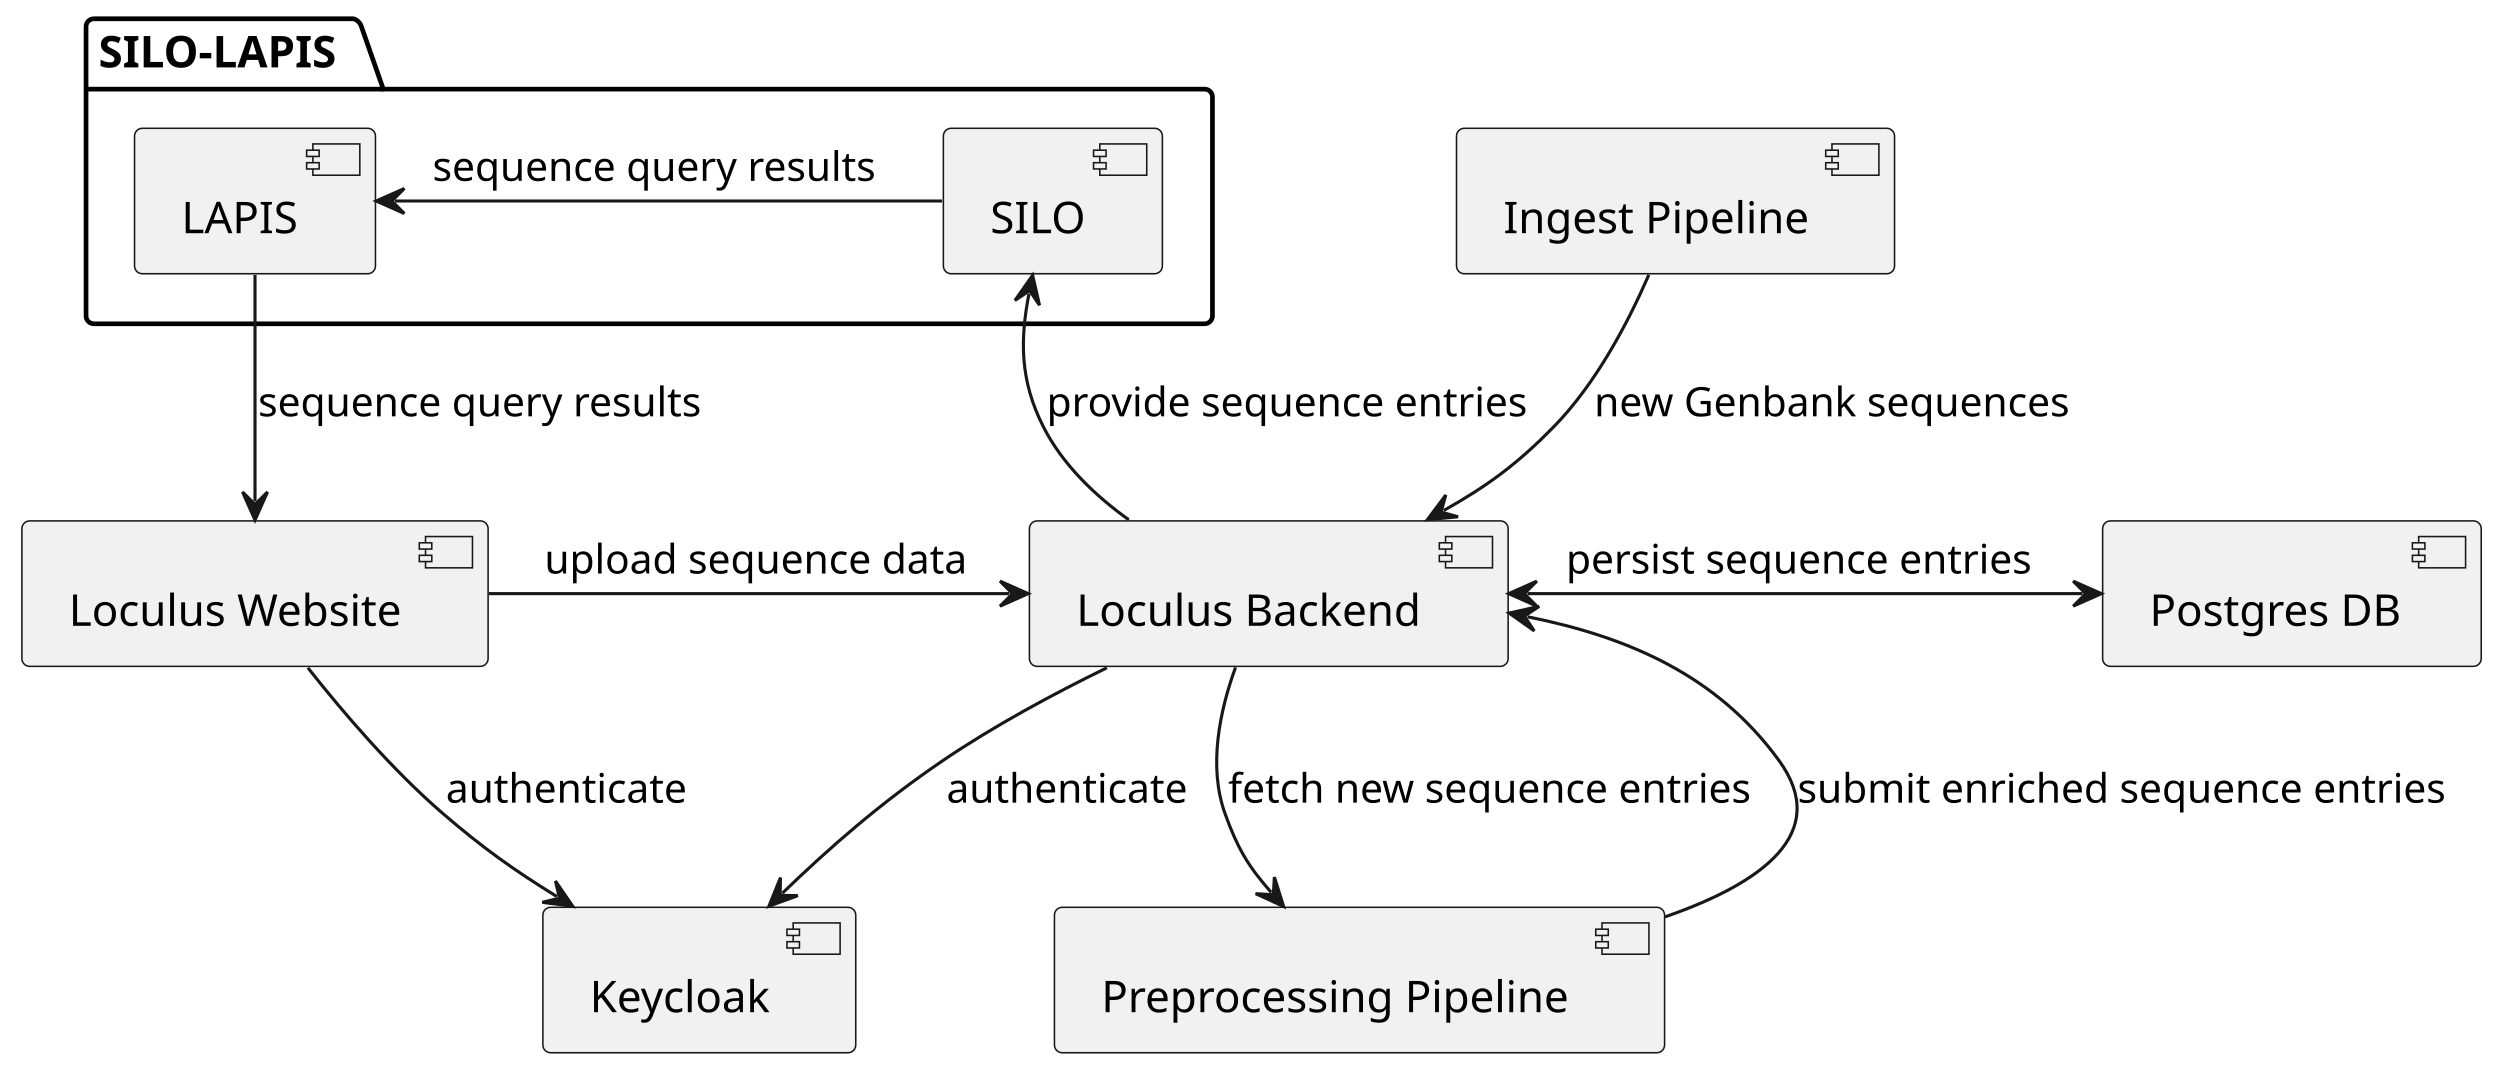
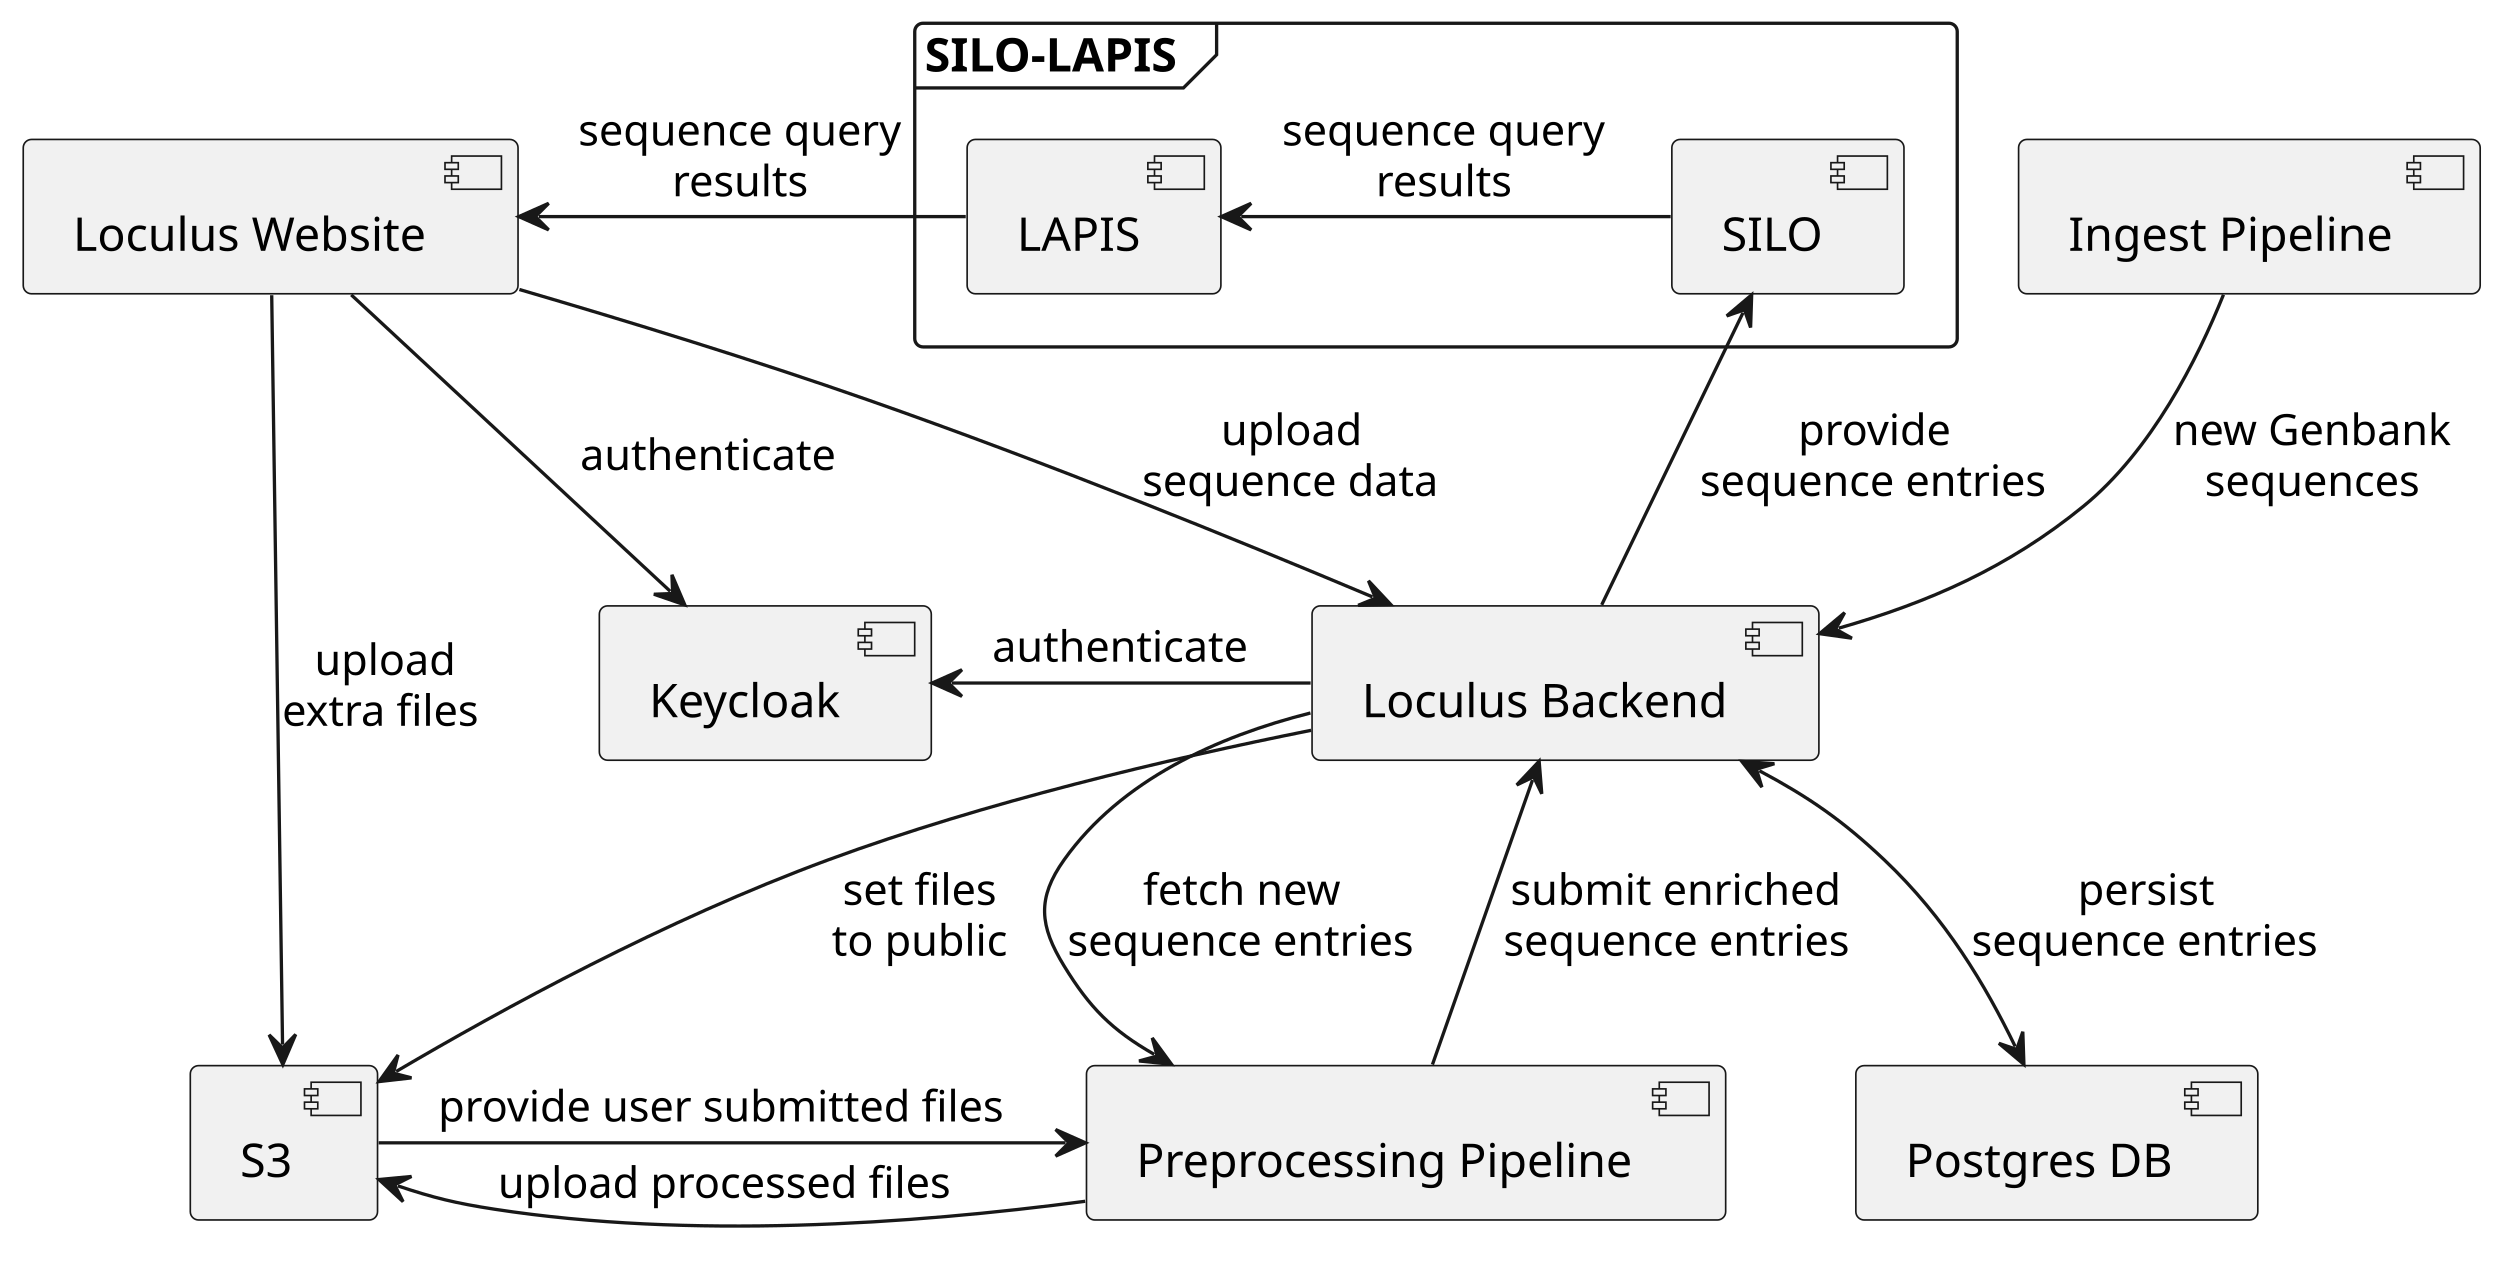
- <svg xmlns="http://www.w3.org/2000/svg" contentStyleType="text/css" height="342px" preserveAspectRatio="none" style="width:799px;height:342px;background:#FFFFFF;" version="1.1" viewBox="0 0 799 342" width="799px" zoomAndPan="magnify">
+ <svg xmlns="http://www.w3.org/2000/svg" contentStyleType="text/css" data-diagram-type="DESCRIPTION" height="380px" preserveAspectRatio="none" style="width:753px;height:380px;background:#FFFFFF;" version="1.1" viewBox="0 0 753 380" width="753px" zoomAndPan="magnify">
  <defs />
  <g>
-     <g id="cluster_SILO-LAPIS">
-       <path d="M30,6 L113,6 A3.75,3.75 0 0 1 115.5,8.5 L122.5,28.488 L385,28.488 A2.5,2.5 0 0 1 387.5,30.988 L387.5,100.98 A2.5,2.5 0 0 1 385,103.48 L30,103.48 A2.5,2.5 0 0 1 27.5,100.98 L27.5,8.5 A2.5,2.5 0 0 1 30,6 " fill="none" style="stroke:#000000;stroke-width:1.5;" />
-       <line style="stroke:#000000;stroke-width:1.5;" x1="27.5" x2="122.5" y1="28.488" y2="28.488" />
-       <text fill="#000000" font-family="sans-serif" font-size="14" font-weight="bold" lengthAdjust="spacing" textLength="82" x="31.5" y="21.535">SILO-LAPIS</text>
+     <g class="cluster" data-entity="SILO-LAPIS" data-source-line="16" data-uid="ent0009" id="cluster_SILO-LAPIS">
+       <rect fill="none" height="97.49" rx="2.5" ry="2.5" style="stroke:#181818;stroke-width:1;" width="314" x="275.52" y="7" />
+       <path d="M366.444,7 L366.444,16.488 L356.444,26.488 L275.52,26.488" fill="none" style="stroke:#181818;stroke-width:1;" />
+       <text fill="#000000" font-family="sans-serif" font-size="14" font-weight="bold" lengthAdjust="spacing" textLength="80.924" x="278.52" y="21.535">SILO-LAPIS</text>
    </g>
-     <g id="elem_SILO">
-       <rect fill="#F1F1F1" height="46.488" rx="2.5" ry="2.5" style="stroke:#181818;stroke-width:0.5;" width="70" x="301.5" y="41" />
-       <rect fill="#F1F1F1" height="10" style="stroke:#181818;stroke-width:0.5;" width="15" x="351.5" y="46" />
-       <rect fill="#F1F1F1" height="2" style="stroke:#181818;stroke-width:0.5;" width="4" x="349.5" y="48" />
-       <rect fill="#F1F1F1" height="2" style="stroke:#181818;stroke-width:0.5;" width="4" x="349.5" y="52" />
-       <text fill="#000000" font-family="sans-serif" font-size="14" lengthAdjust="spacing" textLength="30" x="316.5" y="74.535">SILO</text>
+     <g class="entity" data-entity="SILO" data-source-line="17" data-uid="ent0010" id="entity_SILO">
+       <rect fill="#F1F1F1" height="46.488" rx="2.5" ry="2.5" style="stroke:#181818;stroke-width:0.5;" width="69.914" x="503.56" y="42" />
+       <rect fill="#F1F1F1" height="10" style="stroke:#181818;stroke-width:0.5;" width="15" x="553.474" y="47" />
+       <rect fill="#F1F1F1" height="2" style="stroke:#181818;stroke-width:0.5;" width="4" x="551.474" y="49" />
+       <rect fill="#F1F1F1" height="2" style="stroke:#181818;stroke-width:0.5;" width="4" x="551.474" y="53" />
+       <text fill="#000000" font-family="sans-serif" font-size="14" lengthAdjust="spacing" textLength="29.914" x="518.56" y="75.535">SILO</text>
    </g>
-     <g id="elem_LAPIS">
-       <rect fill="#F1F1F1" height="46.488" rx="2.5" ry="2.5" style="stroke:#181818;stroke-width:0.5;" width="77" x="43" y="41" />
-       <rect fill="#F1F1F1" height="10" style="stroke:#181818;stroke-width:0.5;" width="15" x="100" y="46" />
-       <rect fill="#F1F1F1" height="2" style="stroke:#181818;stroke-width:0.5;" width="4" x="98" y="48" />
-       <rect fill="#F1F1F1" height="2" style="stroke:#181818;stroke-width:0.5;" width="4" x="98" y="52" />
-       <text fill="#000000" font-family="sans-serif" font-size="14" lengthAdjust="spacing" textLength="37" x="58" y="74.535">LAPIS</text>
+     <g class="entity" data-entity="LAPIS" data-source-line="18" data-uid="ent0011" id="entity_LAPIS">
+       <rect fill="#F1F1F1" height="46.488" rx="2.5" ry="2.5" style="stroke:#181818;stroke-width:0.5;" width="76.436" x="291.3" y="42" />
+       <rect fill="#F1F1F1" height="10" style="stroke:#181818;stroke-width:0.5;" width="15" x="347.736" y="47" />
+       <rect fill="#F1F1F1" height="2" style="stroke:#181818;stroke-width:0.5;" width="4" x="345.736" y="49" />
+       <rect fill="#F1F1F1" height="2" style="stroke:#181818;stroke-width:0.5;" width="4" x="345.736" y="53" />
+       <text fill="#000000" font-family="sans-serif" font-size="14" lengthAdjust="spacing" textLength="36.435" x="306.3" y="75.535">LAPIS</text>
    </g>
-     <g id="elem_Website">
-       <rect fill="#F1F1F1" height="46.488" rx="2.5" ry="2.5" style="stroke:#181818;stroke-width:0.5;" width="149" x="7" y="166.48" />
-       <rect fill="#F1F1F1" height="10" style="stroke:#181818;stroke-width:0.5;" width="15" x="136" y="171.48" />
-       <rect fill="#F1F1F1" height="2" style="stroke:#181818;stroke-width:0.5;" width="4" x="134" y="173.48" />
-       <rect fill="#F1F1F1" height="2" style="stroke:#181818;stroke-width:0.5;" width="4" x="134" y="177.48" />
-       <text fill="#000000" font-family="sans-serif" font-size="14" lengthAdjust="spacing" textLength="109" x="22" y="200.015">Loculus Website</text>
+     <g class="entity" data-entity="Website" data-source-line="2" data-uid="ent0002" id="entity_Website">
+       <rect fill="#F1F1F1" height="46.488" rx="2.5" ry="2.5" style="stroke:#181818;stroke-width:0.5;" width="149.033" x="7" y="42" />
+       <rect fill="#F1F1F1" height="10" style="stroke:#181818;stroke-width:0.5;" width="15" x="136.033" y="47" />
+       <rect fill="#F1F1F1" height="2" style="stroke:#181818;stroke-width:0.5;" width="4" x="134.033" y="49" />
+       <rect fill="#F1F1F1" height="2" style="stroke:#181818;stroke-width:0.5;" width="4" x="134.033" y="53" />
+       <text fill="#000000" font-family="sans-serif" font-size="14" lengthAdjust="spacing" textLength="109.033" x="22" y="75.535">Loculus Website</text>
    </g>
-     <g id="elem_Backend">
-       <rect fill="#F1F1F1" height="46.488" rx="2.5" ry="2.5" style="stroke:#181818;stroke-width:0.5;" width="153" x="329" y="166.48" />
-       <rect fill="#F1F1F1" height="10" style="stroke:#181818;stroke-width:0.5;" width="15" x="462" y="171.48" />
-       <rect fill="#F1F1F1" height="2" style="stroke:#181818;stroke-width:0.5;" width="4" x="460" y="173.48" />
-       <rect fill="#F1F1F1" height="2" style="stroke:#181818;stroke-width:0.5;" width="4" x="460" y="177.48" />
-       <text fill="#000000" font-family="sans-serif" font-size="14" lengthAdjust="spacing" textLength="113" x="344" y="200.015">Loculus Backend</text>
+     <g class="entity" data-entity="Backend" data-source-line="5" data-uid="ent0003" id="entity_Backend">
+       <rect fill="#F1F1F1" height="46.488" rx="2.5" ry="2.5" style="stroke:#181818;stroke-width:0.5;" width="152.663" x="395.19" y="182.49" />
+       <rect fill="#F1F1F1" height="10" style="stroke:#181818;stroke-width:0.5;" width="15" x="527.853" y="187.49" />
+       <rect fill="#F1F1F1" height="2" style="stroke:#181818;stroke-width:0.5;" width="4" x="525.853" y="189.49" />
+       <rect fill="#F1F1F1" height="2" style="stroke:#181818;stroke-width:0.5;" width="4" x="525.853" y="193.49" />
+       <text fill="#000000" font-family="sans-serif" font-size="14" lengthAdjust="spacing" textLength="112.663" x="410.19" y="216.025">Loculus Backend</text>
    </g>
-     <g id="elem_Postgres">
-       <rect fill="#F1F1F1" height="46.488" rx="2.5" ry="2.5" style="stroke:#181818;stroke-width:0.5;" width="121" x="672" y="166.48" />
-       <rect fill="#F1F1F1" height="10" style="stroke:#181818;stroke-width:0.5;" width="15" x="773" y="171.48" />
-       <rect fill="#F1F1F1" height="2" style="stroke:#181818;stroke-width:0.5;" width="4" x="771" y="173.48" />
-       <rect fill="#F1F1F1" height="2" style="stroke:#181818;stroke-width:0.5;" width="4" x="771" y="177.48" />
-       <text fill="#000000" font-family="sans-serif" font-size="14" lengthAdjust="spacing" textLength="81" x="687" y="200.015">Postgres DB</text>
+     <g class="entity" data-entity="Keycloak" data-source-line="6" data-uid="ent0004" id="entity_Keycloak">
+       <rect fill="#F1F1F1" height="46.488" rx="2.5" ry="2.5" style="stroke:#181818;stroke-width:0.5;" width="99.985" x="180.52" y="182.49" />
+       <rect fill="#F1F1F1" height="10" style="stroke:#181818;stroke-width:0.5;" width="15" x="260.505" y="187.49" />
+       <rect fill="#F1F1F1" height="2" style="stroke:#181818;stroke-width:0.5;" width="4" x="258.505" y="189.49" />
+       <rect fill="#F1F1F1" height="2" style="stroke:#181818;stroke-width:0.5;" width="4" x="258.505" y="193.49" />
+       <text fill="#000000" font-family="sans-serif" font-size="14" lengthAdjust="spacing" textLength="59.985" x="195.52" y="216.025">Keycloak</text>
    </g>
-     <g id="elem_Preprocessing">
-       <rect fill="#F1F1F1" height="46.488" rx="2.5" ry="2.5" style="stroke:#181818;stroke-width:0.5;" width="195" x="337" y="289.97" />
-       <rect fill="#F1F1F1" height="10" style="stroke:#181818;stroke-width:0.5;" width="15" x="512" y="294.97" />
-       <rect fill="#F1F1F1" height="2" style="stroke:#181818;stroke-width:0.5;" width="4" x="510" y="296.97" />
-       <rect fill="#F1F1F1" height="2" style="stroke:#181818;stroke-width:0.5;" width="4" x="510" y="300.97" />
-       <text fill="#000000" font-family="sans-serif" font-size="14" lengthAdjust="spacing" textLength="155" x="352" y="323.505">Preprocessing Pipeline</text>
+     <g class="entity" data-entity="Postgres" data-source-line="9" data-uid="ent0005" id="entity_Postgres">
+       <rect fill="#F1F1F1" height="46.488" rx="2.5" ry="2.5" style="stroke:#181818;stroke-width:0.5;" width="121.074" x="558.98" y="320.97" />
+       <rect fill="#F1F1F1" height="10" style="stroke:#181818;stroke-width:0.5;" width="15" x="660.054" y="325.97" />
+       <rect fill="#F1F1F1" height="2" style="stroke:#181818;stroke-width:0.5;" width="4" x="658.054" y="327.97" />
+       <rect fill="#F1F1F1" height="2" style="stroke:#181818;stroke-width:0.5;" width="4" x="658.054" y="331.97" />
+       <text fill="#000000" font-family="sans-serif" font-size="14" lengthAdjust="spacing" textLength="81.074" x="573.98" y="354.505">Postgres DB</text>
    </g>
-     <g id="elem_Ingest">
-       <rect fill="#F1F1F1" height="46.488" rx="2.5" ry="2.5" style="stroke:#181818;stroke-width:0.5;" width="140" x="465.5" y="41" />
-       <rect fill="#F1F1F1" height="10" style="stroke:#181818;stroke-width:0.5;" width="15" x="585.5" y="46" />
-       <rect fill="#F1F1F1" height="2" style="stroke:#181818;stroke-width:0.5;" width="4" x="583.5" y="48" />
-       <rect fill="#F1F1F1" height="2" style="stroke:#181818;stroke-width:0.5;" width="4" x="583.5" y="52" />
-       <text fill="#000000" font-family="sans-serif" font-size="14" lengthAdjust="spacing" textLength="100" x="480.5" y="74.535">Ingest Pipeline</text>
+     <g class="entity" data-entity="S3" data-source-line="10" data-uid="ent0006" id="entity_S3">
+       <rect fill="#F1F1F1" height="46.488" rx="2.5" ry="2.5" style="stroke:#181818;stroke-width:0.5;" width="56.393" x="57.32" y="320.97" />
+       <rect fill="#F1F1F1" height="10" style="stroke:#181818;stroke-width:0.5;" width="15" x="93.713" y="325.97" />
+       <rect fill="#F1F1F1" height="2" style="stroke:#181818;stroke-width:0.5;" width="4" x="91.713" y="327.97" />
+       <rect fill="#F1F1F1" height="2" style="stroke:#181818;stroke-width:0.5;" width="4" x="91.713" y="331.97" />
+       <text fill="#000000" font-family="sans-serif" font-size="14" lengthAdjust="spacing" textLength="16.393" x="72.32" y="354.505">S3</text>
    </g>
-     <g id="elem_Keycloak">
-       <rect fill="#F1F1F1" height="46.488" rx="2.5" ry="2.5" style="stroke:#181818;stroke-width:0.5;" width="100" x="173.5" y="289.97" />
-       <rect fill="#F1F1F1" height="10" style="stroke:#181818;stroke-width:0.5;" width="15" x="253.5" y="294.97" />
-       <rect fill="#F1F1F1" height="2" style="stroke:#181818;stroke-width:0.5;" width="4" x="251.5" y="296.97" />
-       <rect fill="#F1F1F1" height="2" style="stroke:#181818;stroke-width:0.5;" width="4" x="251.5" y="300.97" />
-       <text fill="#000000" font-family="sans-serif" font-size="14" lengthAdjust="spacing" textLength="60" x="188.5" y="323.505">Keycloak</text>
+     <g class="entity" data-entity="Preprocessing" data-source-line="12" data-uid="ent0007" id="entity_Preprocessing">
+       <rect fill="#F1F1F1" height="46.488" rx="2.5" ry="2.5" style="stroke:#181818;stroke-width:0.5;" width="192.523" x="327.25" y="320.97" />
+       <rect fill="#F1F1F1" height="10" style="stroke:#181818;stroke-width:0.5;" width="15" x="499.773" y="325.97" />
+       <rect fill="#F1F1F1" height="2" style="stroke:#181818;stroke-width:0.5;" width="4" x="497.773" y="327.97" />
+       <rect fill="#F1F1F1" height="2" style="stroke:#181818;stroke-width:0.5;" width="4" x="497.773" y="331.97" />
+       <text fill="#000000" font-family="sans-serif" font-size="14" lengthAdjust="spacing" textLength="152.523" x="342.25" y="354.505">Preprocessing Pipeline</text>
    </g>
-     <g id="link_Website_Keycloak">
-       <path d="M98.4,213.43 C109.68,227.73 125.36,246.04 141.5,259.97 C154.15,270.89 164.173,278.031 177.973,286.541 " fill="none" id="Website-to-Keycloak" style="stroke:#181818;stroke-width:1.0;" />
-       <polygon fill="#181818" points="183.08,289.69,177.519,281.561,178.824,287.066,173.32,288.371,183.08,289.69" style="stroke:#181818;stroke-width:1.0;" />
-       <text fill="#000000" font-family="sans-serif" font-size="13" lengthAdjust="spacing" textLength="78" x="142.5" y="256.538">authenticate</text>
+     <g class="entity" data-entity="Ingest" data-source-line="13" data-uid="ent0008" id="entity_Ingest">
+       <rect fill="#F1F1F1" height="46.488" rx="2.5" ry="2.5" style="stroke:#181818;stroke-width:0.5;" width="139.032" x="608" y="42" />
+       <rect fill="#F1F1F1" height="10" style="stroke:#181818;stroke-width:0.5;" width="15" x="727.032" y="47" />
+       <rect fill="#F1F1F1" height="2" style="stroke:#181818;stroke-width:0.5;" width="4" x="725.032" y="49" />
+       <rect fill="#F1F1F1" height="2" style="stroke:#181818;stroke-width:0.5;" width="4" x="725.032" y="53" />
+       <text fill="#000000" font-family="sans-serif" font-size="14" lengthAdjust="spacing" textLength="99.032" x="623" y="75.535">Ingest Pipeline</text>
    </g>
-     <g id="link_Backend_Keycloak">
-       <path d="M353.75,213.43 C336.58,221.81 317.72,231.97 301.5,242.97 C281.27,256.69 264.997,271.033 250.057,285.453 " fill="none" id="Backend-to-Keycloak" style="stroke:#181818;stroke-width:1.0;" />
-       <polygon fill="#181818" points="245.74,289.62,254.994,286.248,249.338,286.148,249.438,280.492,245.74,289.62" style="stroke:#181818;stroke-width:1.0;" />
-       <text fill="#000000" font-family="sans-serif" font-size="13" lengthAdjust="spacing" textLength="78" x="302.5" y="256.538">authenticate</text>
+     <g class="link" data-entity-1="Website" data-entity-2="Keycloak" data-source-line="21" data-uid="lnk12" id="link_Website_Keycloak">
+       <path d="M105.79,88.8 C133.5,114.55 174.155,152.346 201.865,178.096" fill="none" id="Website-to-Keycloak" style="stroke:#181818;stroke-width:1;" />
+       <polygon fill="#181818" points="206.26,182.18,202.39,173.123,202.597,178.776,196.944,178.984,206.26,182.18" style="stroke:#181818;stroke-width:1;" />
+       <text fill="#000000" font-family="sans-serif" font-size="13" lengthAdjust="spacing" textLength="78.051" x="174.74" y="141.558">authenticate</text>
    </g>
-     <g id="link_Website_Backend">
-       <path d="M156.24,189.73 C207.91,189.73 270.47,189.73 322.6,189.73 " fill="none" id="Website-to-Backend" style="stroke:#181818;stroke-width:1.0;" />
-       <polygon fill="#181818" points="328.6,189.73,319.6,185.73,323.6,189.73,319.6,193.73,328.6,189.73" style="stroke:#181818;stroke-width:1.0;" />
-       <text fill="#000000" font-family="sans-serif" font-size="13" lengthAdjust="spacing" textLength="137" x="174" y="183.298">upload sequence data</text>
+     <g class="link" data-entity-1="Keycloak" data-entity-2="Backend" data-source-line="22" data-uid="lnk14" id="link_Keycloak_Backend">
+       <path d="M286.74,205.73 C319.71,205.73 357.47,205.73 394.76,205.73" fill="none" id="Keycloak-backto-Backend" style="stroke:#181818;stroke-width:1;" />
+       <polygon fill="#181818" points="280.74,205.73,289.74,209.73,285.74,205.73,289.74,201.73,280.74,205.73" style="stroke:#181818;stroke-width:1;" />
+       <text fill="#000000" font-family="sans-serif" font-size="13" lengthAdjust="spacing" textLength="78.051" x="298.85" y="199.298">authenticate</text>
    </g>
-     <g id="link_Backend_Postgres">
-       <path d="M488.17,189.73 C545.93,189.73 612.07,189.73 665.59,189.73 " fill="none" id="Backend-Postgres" style="stroke:#181818;stroke-width:1.0;" />
-       <polygon fill="#181818" points="482.17,189.73,491.17,193.73,487.17,189.73,491.17,185.73,482.17,189.73" style="stroke:#181818;stroke-width:1.0;" />
-       <polygon fill="#181818" points="671.59,189.73,662.59,185.73,666.59,189.73,662.59,193.73,671.59,189.73" style="stroke:#181818;stroke-width:1.0;" />
-       <text fill="#000000" font-family="sans-serif" font-size="13" lengthAdjust="spacing" textLength="153" x="500.5" y="183.298">persist sequence entries</text>
+     <g class="link" data-entity-1="Website" data-entity-2="Backend" data-source-line="24" data-uid="lnk15" id="link_Website_Backend">
+       <path d="M156.44,87.2 C188.95,96.71 227.33,108.5 261.52,120.49 C315.83,139.52 371.22,162.032 413.4,179.792" fill="none" id="Website-to-Backend" style="stroke:#181818;stroke-width:1;" />
+       <polygon fill="#181818" points="418.93,182.12,412.188,174.941,414.322,180.18,409.083,182.314,418.93,182.12" style="stroke:#181818;stroke-width:1;" />
+       <text fill="#000000" font-family="sans-serif" font-size="13" lengthAdjust="spacing" textLength="43.355" x="367.767" y="134.058">upload</text>
+       <text fill="#000000" font-family="sans-serif" font-size="13" lengthAdjust="spacing" textLength="90.848" x="344.02" y="149.369">sequence data</text>
    </g>
-     <g id="link_Backend_Preprocessing">
-       <path d="M394.87,213.32 C389.87,227.07 386.08,244.85 391.5,259.97 C395.43,270.92 398.783,276.709 406.283,285.219 " fill="none" id="Backend-to-Preprocessing" style="stroke:#181818;stroke-width:1.0;" />
-       <polygon fill="#181818" points="410.25,289.72,407.3,280.323,406.944,285.969,401.298,285.613,410.25,289.72" style="stroke:#181818;stroke-width:1.0;" />
-       <text fill="#000000" font-family="sans-serif" font-size="13" lengthAdjust="spacing" textLength="171" x="392.5" y="256.538">fetch new sequence entries</text>
+     <g class="link" data-entity-1="Backend" data-entity-2="Preprocessing" data-source-line="25" data-uid="lnk16" id="link_Backend_Preprocessing">
+       <path d="M394.71,214.75 C366.67,221.83 337.65,234.91 320.52,258.97 C312.27,270.56 313.07,278.85 320.52,290.97 C328.23,303.53 334.795,310.205 347.665,317.585" fill="none" id="Backend-to-Preprocessing" style="stroke:#181818;stroke-width:1;" />
+       <polygon fill="#181818" points="352.87,320.57,347.052,312.623,348.533,318.083,343.073,319.563,352.87,320.57" style="stroke:#181818;stroke-width:1;" />
+       <text fill="#000000" font-family="sans-serif" font-size="13" lengthAdjust="spacing" textLength="61.052" x="344.276" y="272.538">fetch new</text>
+       <text fill="#000000" font-family="sans-serif" font-size="13" lengthAdjust="spacing" textLength="106.564" x="321.52" y="287.849">sequence entries</text>
    </g>
-     <g id="link_Backend_Preprocessing">
-       <path d="M488.193,197.121 C520.213,203.551 548.62,215.72 568.5,242.97 C585.48,266.24 563.12,282.3 532.11,293.04 " fill="none" id="Backend-backto-Preprocessing" style="stroke:#181818;stroke-width:1.0;" />
-       <polygon fill="#181818" points="482.31,195.94,490.346,201.634,487.212,196.924,491.921,193.79,482.31,195.94" style="stroke:#181818;stroke-width:1.0;" />
-       <text fill="#000000" font-family="sans-serif" font-size="13" lengthAdjust="spacing" textLength="212" x="574.5" y="256.538">submit enriched sequence entries</text>
+     <g class="link" data-entity-1="Backend" data-entity-2="Preprocessing" data-source-line="26" data-uid="lnk17" id="link_Backend_Preprocessing">
+       <path d="M461.6,234.93 C452.71,260.221 440.35,295.34 431.45,320.65" fill="none" id="Backend-backto-Preprocessing" style="stroke:#181818;stroke-width:1;" />
+       <polygon fill="#181818" points="463.59,229.27,456.832,236.434,461.932,233.987,464.379,239.087,463.59,229.27" style="stroke:#181818;stroke-width:1;" />
+       <text fill="#000000" font-family="sans-serif" font-size="13" lengthAdjust="spacing" textLength="102.286" x="454.959" y="272.538">submit enriched</text>
+       <text fill="#000000" font-family="sans-serif" font-size="13" lengthAdjust="spacing" textLength="106.564" x="452.82" y="287.849">sequence entries</text>
    </g>
-     <g id="link_Ingest_Backend">
-       <path d="M526.96,87.84 C520.39,102.97 510.12,122.58 496.5,136.48 C485.03,148.19 475.602,155.193 461.422,163.153 " fill="none" id="Ingest-to-Backend" style="stroke:#181818;stroke-width:1.0;" />
-       <polygon fill="#181818" points="456.19,166.09,465.996,165.173,460.55,163.643,462.08,158.196,456.19,166.09" style="stroke:#181818;stroke-width:1.0;" />
-       <text fill="#000000" font-family="sans-serif" font-size="13" lengthAdjust="spacing" textLength="154" x="509.5" y="133.048">new Genbank sequences</text>
+     <g class="link" data-entity-1="Backend" data-entity-2="Postgres" data-source-line="27" data-uid="lnk18" id="link_Backend_Postgres">
+       <path d="M529.916,232.15 C544.866,240.11 555.12,247.23 567.52,258.97 C586.11,276.58 598.059,296.833 606.979,315.203" fill="none" id="Backend-Postgres" style="stroke:#181818;stroke-width:1;" />
+       <polygon fill="#181818" points="524.62,229.33,530.684,237.09,529.033,231.68,534.444,230.029,524.62,229.33" style="stroke:#181818;stroke-width:1;" />
+       <polygon fill="#181818" points="609.6,320.6,609.267,310.757,607.416,316.102,602.071,314.251,609.6,320.6" style="stroke:#181818;stroke-width:1;" />
+       <text fill="#000000" font-family="sans-serif" font-size="13" lengthAdjust="spacing" textLength="42.618" x="625.813" y="272.538">persist</text>
+       <text fill="#000000" font-family="sans-serif" font-size="13" lengthAdjust="spacing" textLength="106.564" x="593.84" y="287.849">sequence entries</text>
    </g>
-     <g id="link_SILO_Backend">
-       <path d="M328.876,93.848 C326.006,108.488 325.91,121.59 333.5,136.48 C339.6,148.45 349.87,158.32 360.77,166.13 " fill="none" id="SILO-backto-Backend" style="stroke:#181818;stroke-width:1.0;" />
-       <polygon fill="#181818" points="330.03,87.96,324.373,96.022,329.068,92.867,332.224,97.561,330.03,87.96" style="stroke:#181818;stroke-width:1.0;" />
-       <text fill="#000000" font-family="sans-serif" font-size="13" lengthAdjust="spacing" textLength="157" x="334.5" y="133.048">provide sequence entries</text>
+     <g class="link" data-entity-1="Ingest" data-entity-2="Backend" data-source-line="28" data-uid="lnk19" id="link_Ingest_Backend">
+       <path d="M669.71,88.76 C661.89,108.21 648.04,135.75 627.52,152.49 C604.83,170.99 581.068,181.397 553.818,189.207" fill="none" id="Ingest-to-Backend" style="stroke:#181818;stroke-width:1;" />
+       <polygon fill="#181818" points="548.05,190.86,557.804,192.226,552.856,189.482,555.6,184.535,548.05,190.86" style="stroke:#181818;stroke-width:1;" />
+       <text fill="#000000" font-family="sans-serif" font-size="13" lengthAdjust="spacing" textLength="85.173" x="654.46" y="134.058">new Genbank</text>
+       <text fill="#000000" font-family="sans-serif" font-size="13" lengthAdjust="spacing" textLength="65.959" x="664.067" y="149.369">sequences</text>
    </g>
-     <g id="link_LAPIS_Website">
-       <path d="M81.5,87.89 C81.5,110.17 81.5,137.99 81.5,160.22 " fill="none" id="LAPIS-to-Website" style="stroke:#181818;stroke-width:1.0;" />
-       <polygon fill="#181818" points="81.5,166.22,85.5,157.22,81.5,161.22,77.5,157.22,81.5,166.22" style="stroke:#181818;stroke-width:1.0;" />
-       <text fill="#000000" font-family="sans-serif" font-size="13" lengthAdjust="spacing" textLength="145" x="82.5" y="133.048">sequence query results</text>
+     <g class="link" data-entity-1="SILO" data-entity-2="Backend" data-source-line="30" data-uid="lnk21" id="link_SILO_Backend">
+       <path d="M524.987,94.201 C512.527,119.951 494.88,156.43 482.43,182.18" fill="none" id="SILO-backto-Backend" style="stroke:#181818;stroke-width:1;" />
+       <polygon fill="#181818" points="527.6,88.8,520.079,95.159,525.422,93.301,527.28,98.644,527.6,88.8" style="stroke:#181818;stroke-width:1;" />
+       <text fill="#000000" font-family="sans-serif" font-size="13" lengthAdjust="spacing" textLength="47.398" x="541.603" y="134.058">provide</text>
+       <text fill="#000000" font-family="sans-serif" font-size="13" lengthAdjust="spacing" textLength="106.564" x="512.02" y="149.369">sequence entries</text>
    </g>
-     <g id="link_LAPIS_SILO">
-       <path d="M126.23,64.24 C175.41,64.24 253.58,64.24 301.11,64.24 " fill="none" id="LAPIS-backto-SILO" style="stroke:#181818;stroke-width:1.0;" />
-       <polygon fill="#181818" points="120.23,64.24,129.23,68.24,125.23,64.24,129.23,60.24,120.23,64.24" style="stroke:#181818;stroke-width:1.0;" />
-       <text fill="#000000" font-family="sans-serif" font-size="13" lengthAdjust="spacing" textLength="145" x="138.25" y="57.808">sequence query results</text>
+     <g class="link" data-entity-1="Website" data-entity-2="LAPIS" data-source-line="31" data-uid="lnk23" id="link_Website_LAPIS">
+       <path d="M162.26,65.24 C206.62,65.24 255.01,65.24 290.88,65.24" fill="none" id="Website-backto-LAPIS" style="stroke:#181818;stroke-width:1;" />
+       <polygon fill="#181818" points="156.26,65.24,165.26,69.24,161.26,65.24,165.26,61.24,156.26,65.24" style="stroke:#181818;stroke-width:1;" />
+       <text fill="#000000" font-family="sans-serif" font-size="13" lengthAdjust="spacing" textLength="99.049" x="174.17" y="43.808">sequence query</text>
+       <text fill="#000000" font-family="sans-serif" font-size="13" lengthAdjust="spacing" textLength="42.504" x="202.442" y="59.119">results</text>
+     </g>
+     <g class="link" data-entity-1="LAPIS" data-entity-2="SILO" data-source-line="32" data-uid="lnk24" id="link_LAPIS_SILO">
+       <path d="M373.85,65.24 C412.5,65.24 465.67,65.24 503.21,65.24" fill="none" id="LAPIS-backto-SILO" style="stroke:#181818;stroke-width:1;" />
+       <polygon fill="#181818" points="367.85,65.24,376.85,69.24,372.85,65.24,376.85,61.24,367.85,65.24" style="stroke:#181818;stroke-width:1;" />
+       <text fill="#000000" font-family="sans-serif" font-size="13" lengthAdjust="spacing" textLength="99.049" x="386.15" y="43.808">sequence query</text>
+       <text fill="#000000" font-family="sans-serif" font-size="13" lengthAdjust="spacing" textLength="42.504" x="414.423" y="59.119">results</text>
+     </g>
+     <g class="link" data-entity-1="Website" data-entity-2="S3" data-source-line="34" data-uid="lnk25" id="link_Website_S3">
+       <path d="M81.84,88.91 C82.6,140.97 84.353,262.631 85.103,314.631" fill="none" id="Website-to-S3" style="stroke:#181818;stroke-width:1;" />
+       <polygon fill="#181818" points="85.19,320.63,89.06,311.573,85.118,315.63,81.061,311.689,85.19,320.63" style="stroke:#181818;stroke-width:1;" />
+       <text fill="#000000" font-family="sans-serif" font-size="13" lengthAdjust="spacing" textLength="43.355" x="94.73" y="203.298">upload</text>
+       <text fill="#000000" font-family="sans-serif" font-size="13" lengthAdjust="spacing" textLength="62.855" x="84.98" y="218.609">extra files</text>
+     </g>
+     <g class="link" data-entity-1="Backend" data-entity-2="S3" data-source-line="35" data-uid="lnk26" id="link_Backend_S3">
+       <path d="M394.9,219.97 C351.49,228.66 296.61,241.63 249.52,258.97 C199.96,277.22 151.321,303.908 119.331,322.728" fill="none" id="Backend-to-S3" style="stroke:#181818;stroke-width:1;" />
+       <polygon fill="#181818" points="114.16,325.77,123.945,324.654,118.469,323.235,119.889,317.759,114.16,325.77" style="stroke:#181818;stroke-width:1;" />
+       <text fill="#000000" font-family="sans-serif" font-size="13" lengthAdjust="spacing" textLength="49.01" x="253.799" y="272.538">set files</text>
+       <text fill="#000000" font-family="sans-serif" font-size="13" lengthAdjust="spacing" textLength="55.567" x="250.52" y="287.849">to public</text>
+     </g>
+     <g class="link" data-entity-1="S3" data-entity-2="Preprocessing" data-source-line="36" data-uid="lnk27" id="link_S3_Preprocessing">
+       <path d="M114.04,344.22 C160.52,344.22 248.64,344.22 320.95,344.22" fill="none" id="S3-to-Preprocessing" style="stroke:#181818;stroke-width:1;" />
+       <polygon fill="#181818" points="326.95,344.22,317.95,340.22,321.95,344.22,317.95,348.22,326.95,344.22" style="stroke:#181818;stroke-width:1;" />
+       <text fill="#000000" font-family="sans-serif" font-size="13" lengthAdjust="spacing" textLength="177.081" x="131.98" y="337.788">provide user submitted files</text>
+     </g>
+     <g class="link" data-entity-1="S3" data-entity-2="Preprocessing" data-source-line="37" data-uid="lnk29" id="link_S3_Preprocessing">
+       <path d="M119.828,357.188 C130.588,360.798 137.34,362.43 148.98,364.22 C207.67,373.25 274.06,368.8 326.85,361.83" fill="none" id="S3-backto-Preprocessing" style="stroke:#181818;stroke-width:1;" />
+       <polygon fill="#181818" points="114.14,355.28,121.4,361.935,118.88,356.87,123.945,354.35,114.14,355.28" style="stroke:#181818;stroke-width:1;" />
+       <text fill="#000000" font-family="sans-serif" font-size="13" lengthAdjust="spacing" textLength="141.813" x="149.98" y="360.788">upload processed files</text>
    </g>
  </g>
</svg>
